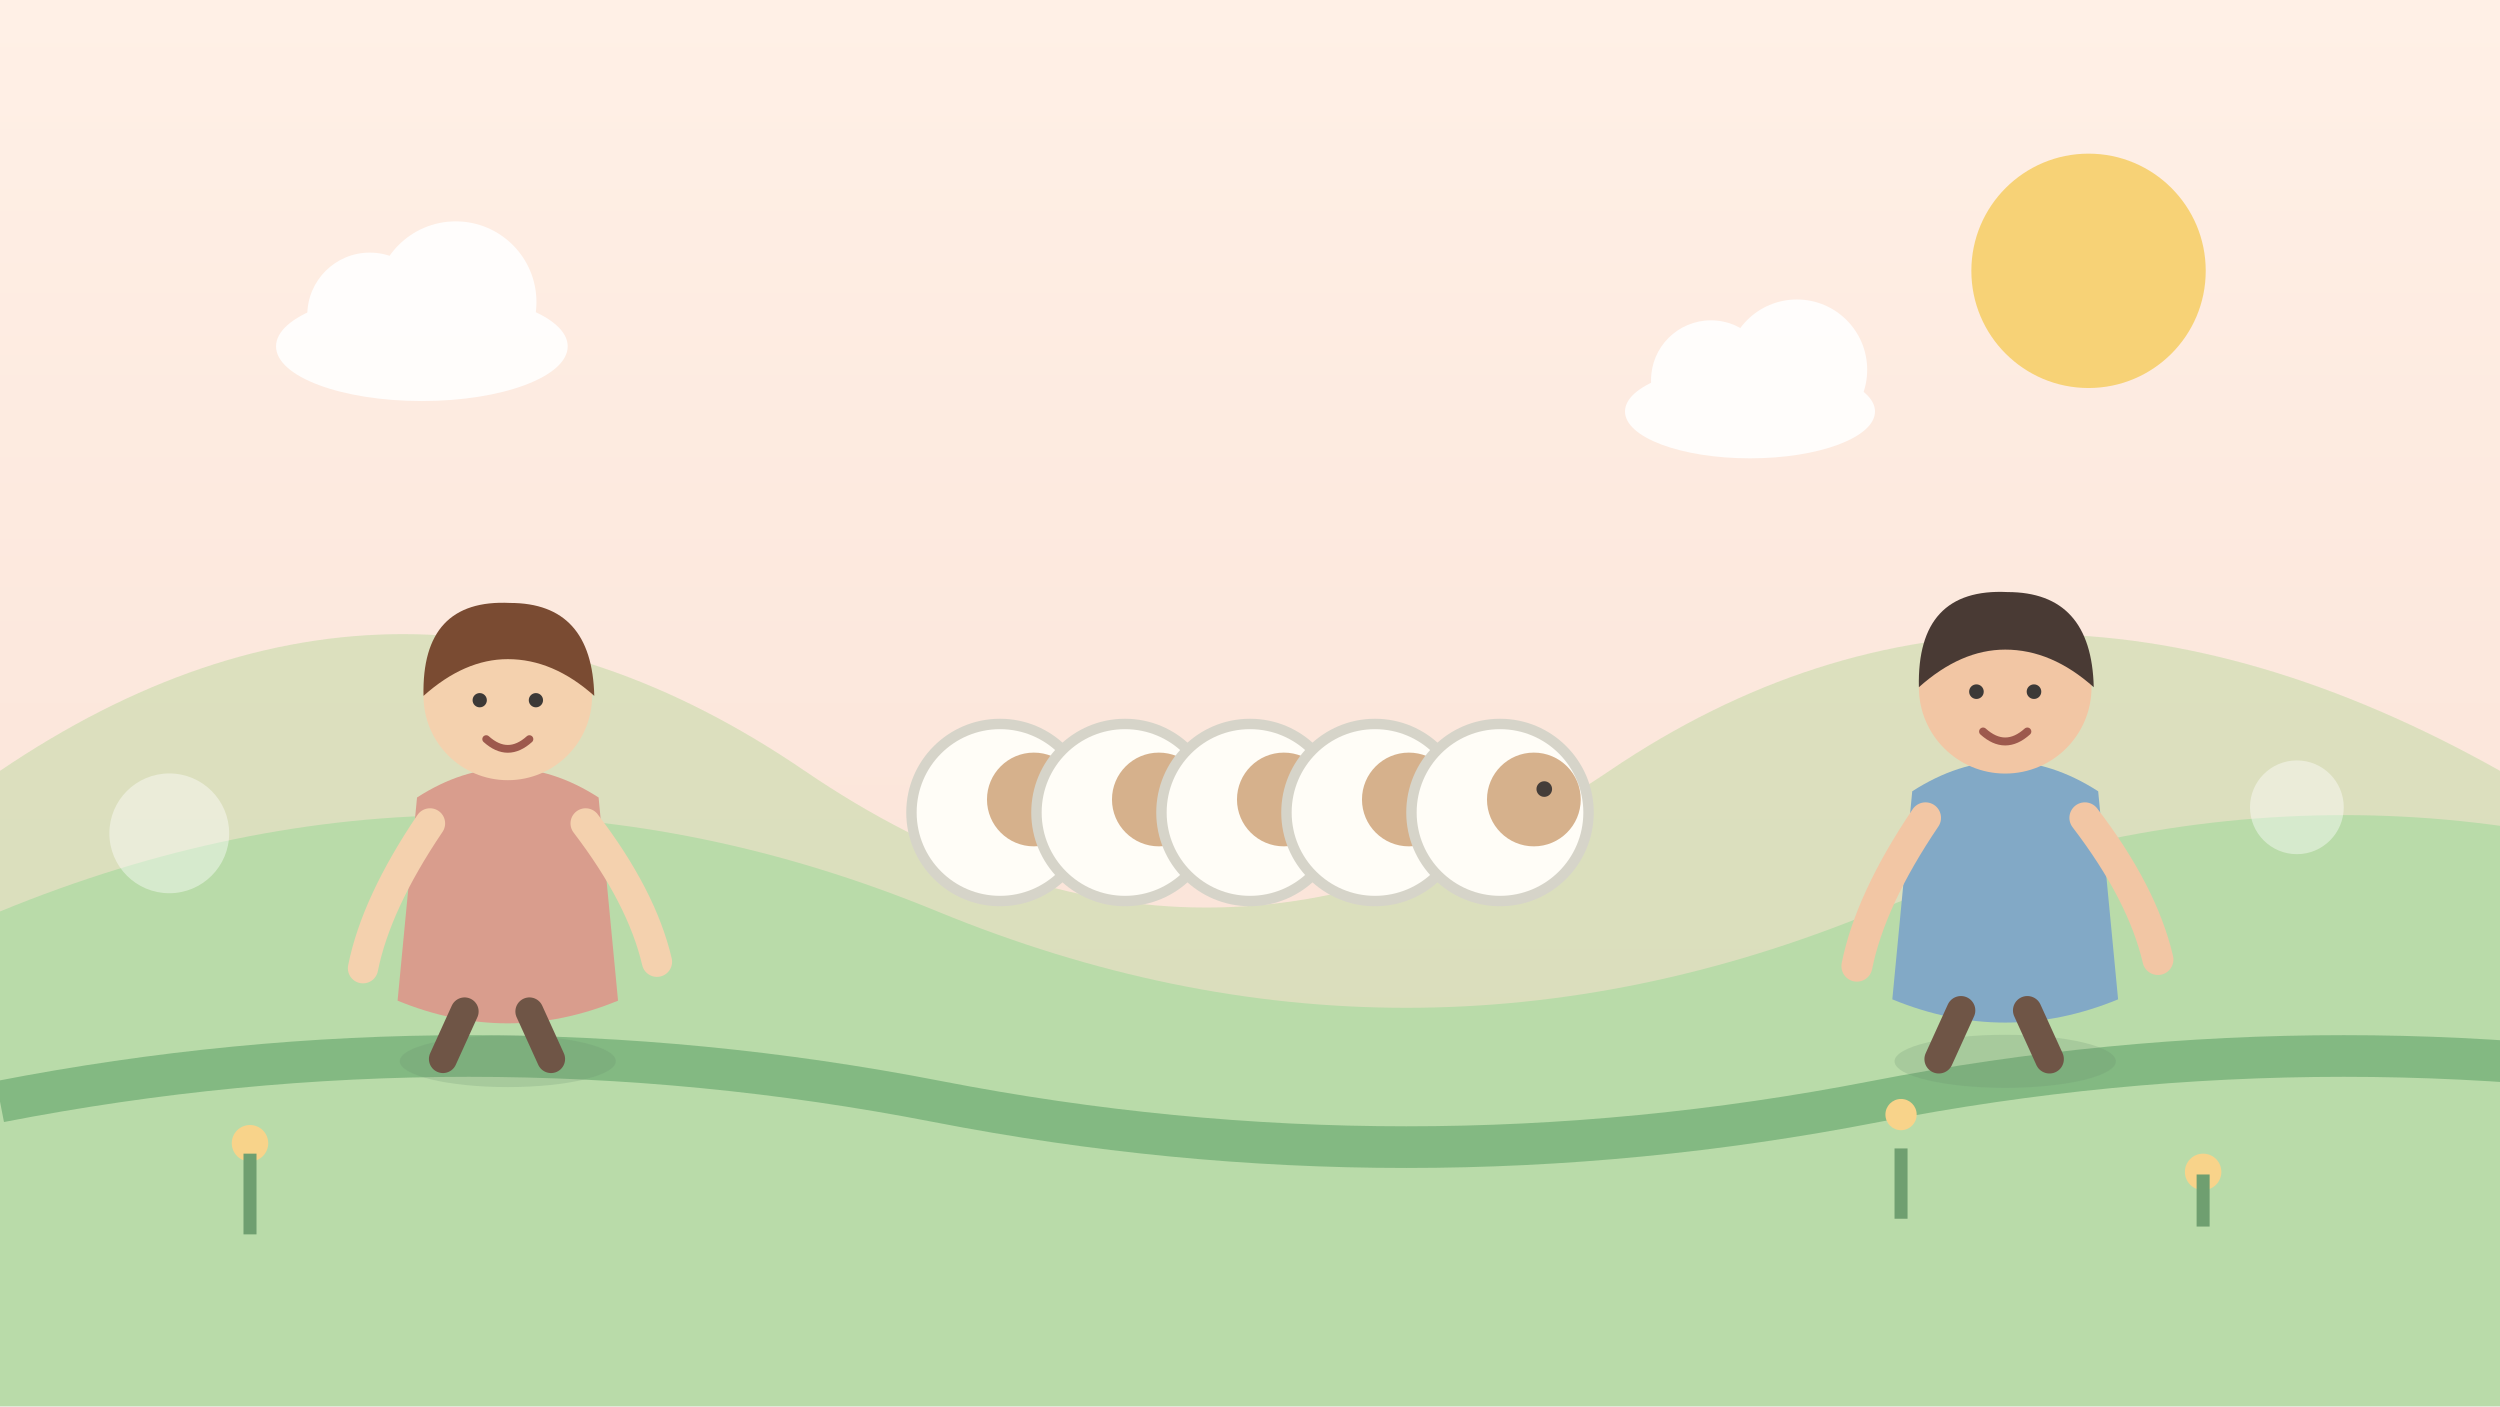
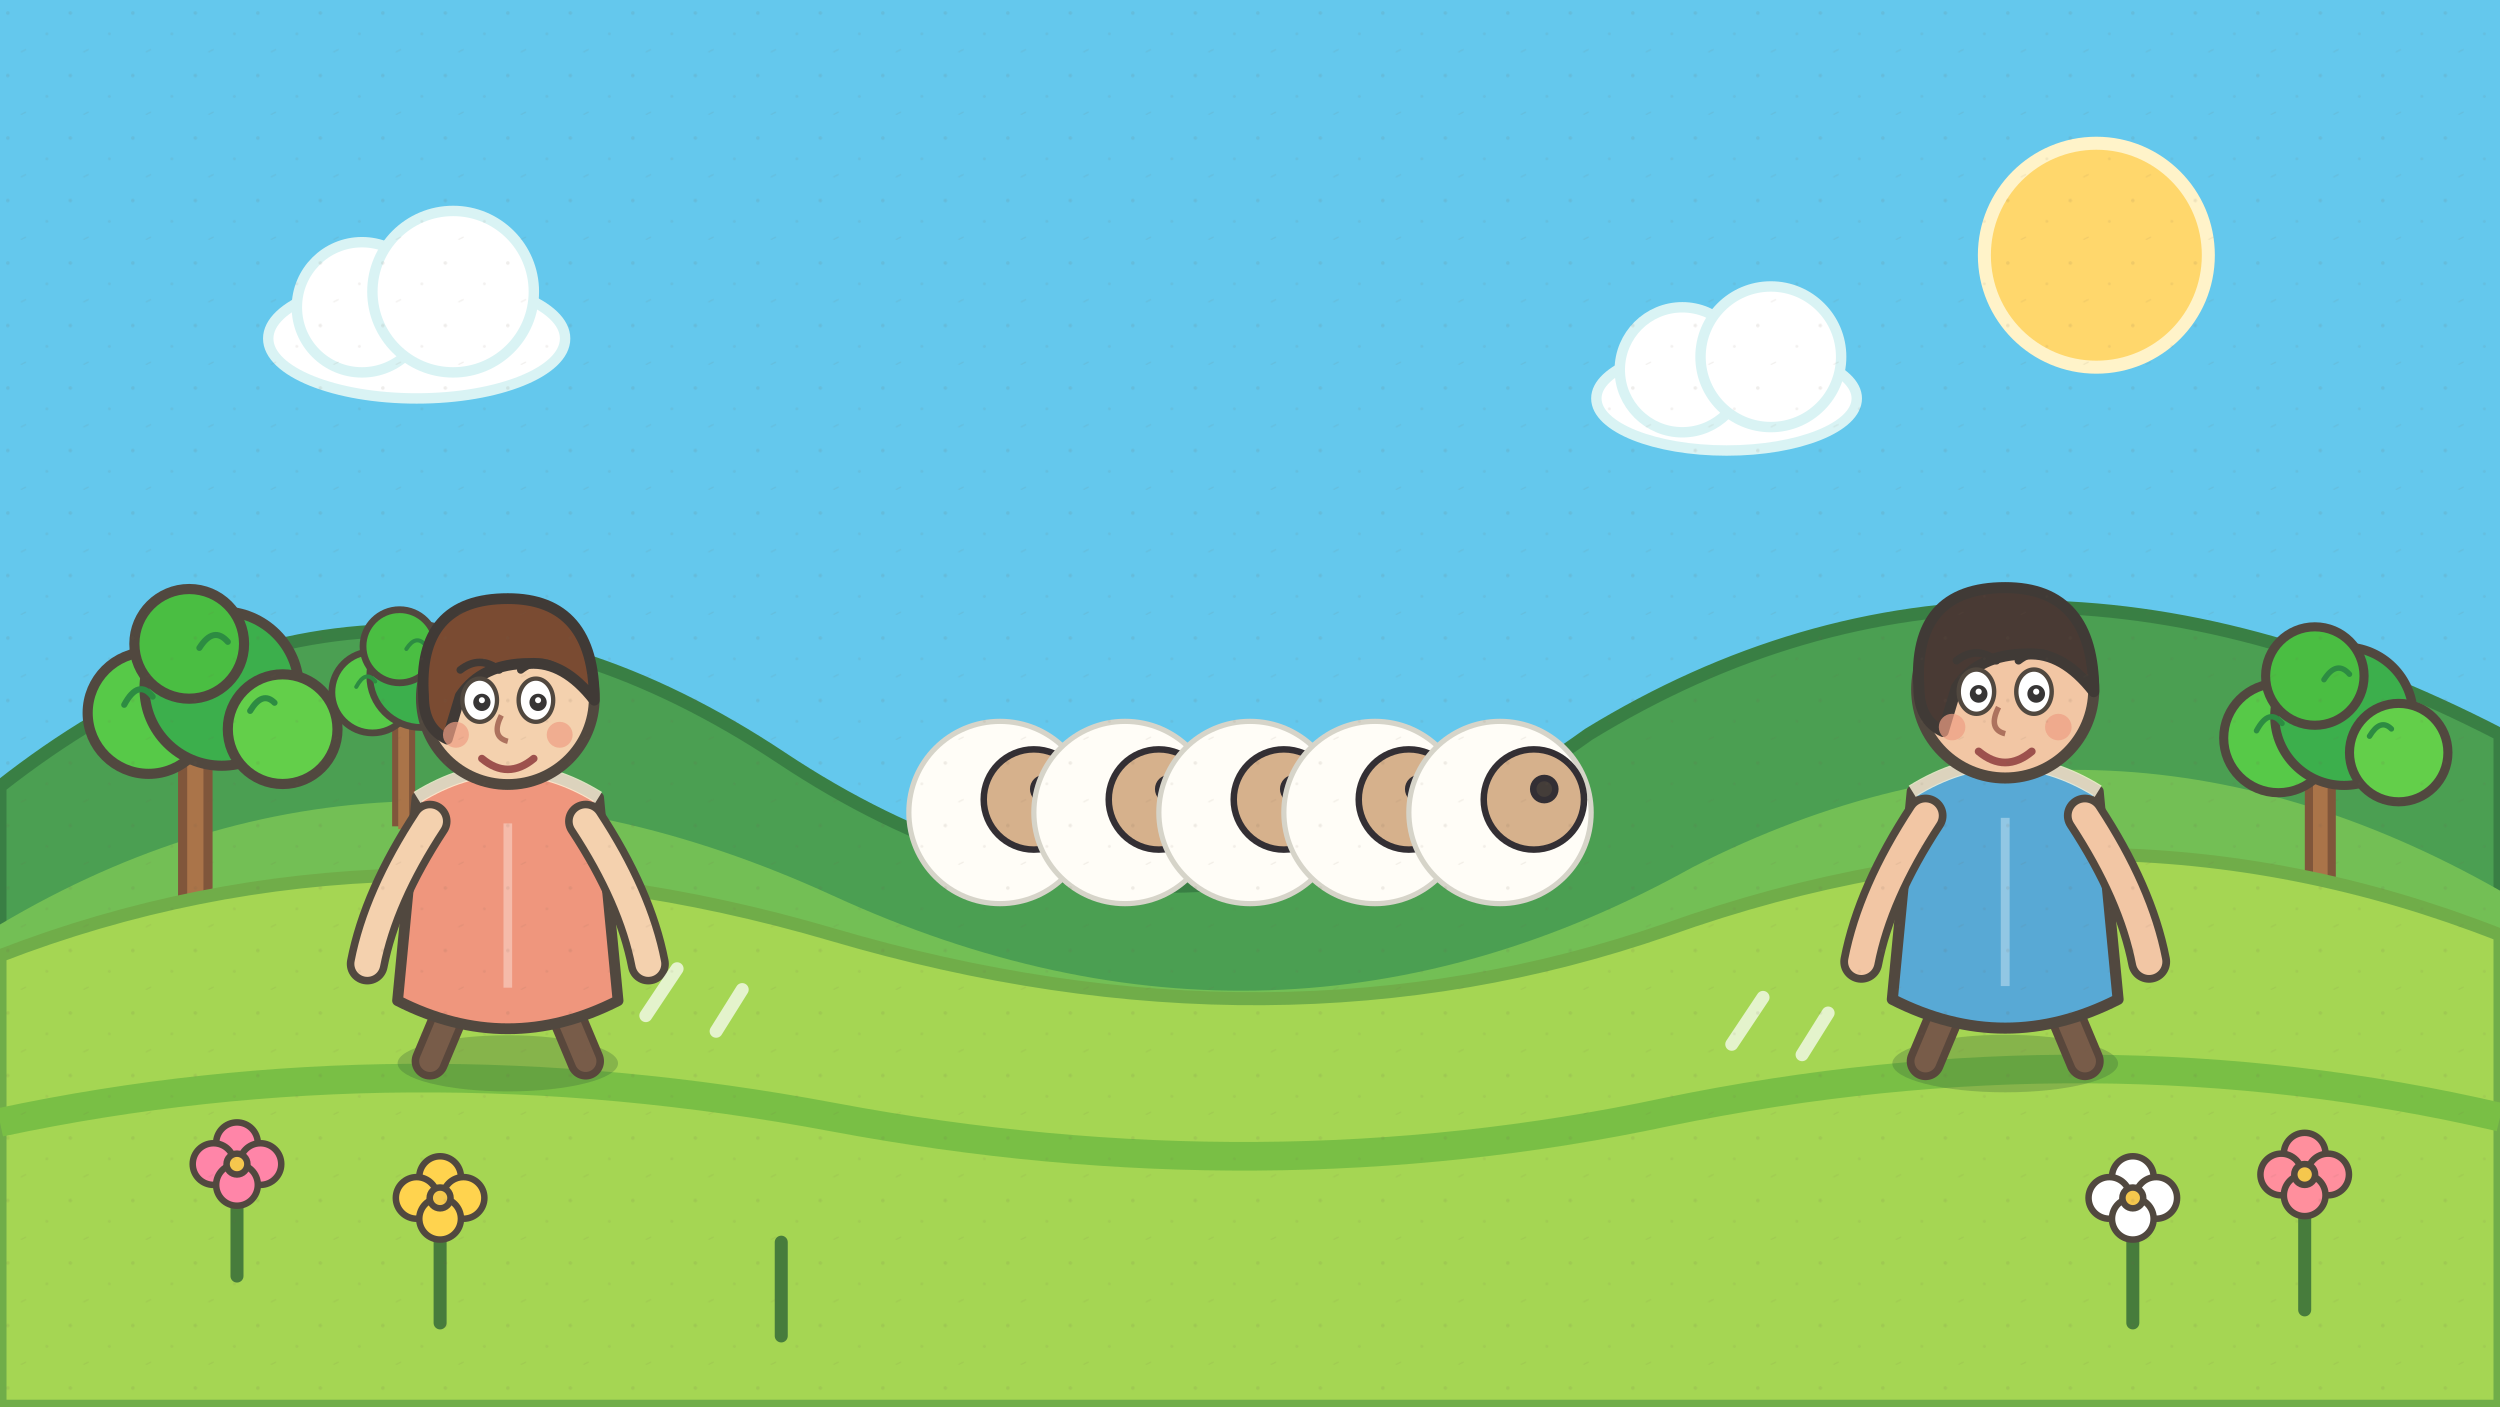
<svg xmlns="http://www.w3.org/2000/svg" viewBox="0 0 960 540">
  <defs>
-     <linearGradient id="sky" x2="0" y2="1">
-       <stop stop-color="#fff0e6" />
-       <stop offset="1" stop-color="#f9dfd3" />
-     </linearGradient>
+     <pattern id="paper" width="24" height="24" patternUnits="userSpaceOnUse">
+       <circle cx="3" cy="5" r=".7" fill="#6f5d4b" opacity=".22" />
+       <circle cx="18" cy="13" r=".55" fill="#6f5d4b" opacity=".18" />
+       <path d="M8 20l2-1" stroke="#6f5d4b" stroke-width=".5" opacity=".18" />
+     </pattern>
  </defs>
-   <rect width="960" height="540" fill="url(#sky)" />
-   <circle cx="802" cy="104" r="45" fill="#f7d276" />
-   <g fill="#fff" opacity=".88">
-     <ellipse cx="162" cy="133" rx="56" ry="21" />
-     <circle cx="142" cy="121" r="24" />
-     <circle cx="175" cy="116" r="31" />
-     <ellipse cx="672" cy="158" rx="48" ry="18" />
-     <circle cx="657" cy="146" r="23" />
-     <circle cx="690" cy="142" r="27" />
+   <rect width="960" height="540" fill="#64c8ed" />
+   <circle cx="805" cy="98" r="43" fill="#ffd76c" stroke="#fff3c9" stroke-width="5" />
+   <g fill="#fff" stroke="#d9f3f4" stroke-width="4">
+     <ellipse cx="160" cy="130" rx="57" ry="23" />
+     <circle cx="139" cy="118" r="25" />
+     <circle cx="174" cy="112" r="31" />
+     <ellipse cx="663" cy="153" rx="50" ry="20" />
+     <circle cx="646" cy="142" r="24" />
+     <circle cx="680" cy="137" r="27" />
  </g>
-   <path d="M0 296q155-105 309 0t309 0 342 0v137H0z" fill="#c6dbaa" opacity=".6" />
-   <path d="M0 350q180-74 360 0t360 0 360 0v190H0z" fill="#b9dba9" />
-   <path d="M0 423q180-35 360 0t360 0 360 0" fill="none" stroke="#83b982" stroke-width="16" />
-   <g>
-     <circle cx="384" cy="312" r="34" fill="#fffdf7" stroke="#d6d4c9" stroke-width="4" />
-     <circle cx="397" cy="307" r="18" fill="#d6b18c" />
-     <circle cx="401" cy="303" r="3" fill="#443d39" />
-     <circle cx="432" cy="312" r="34" fill="#fffdf7" stroke="#d6d4c9" stroke-width="4" />
-     <circle cx="445" cy="307" r="18" fill="#d6b18c" />
-     <circle cx="449" cy="303" r="3" fill="#443d39" />
-     <circle cx="480" cy="312" r="34" fill="#fffdf7" stroke="#d6d4c9" stroke-width="4" />
-     <circle cx="493" cy="307" r="18" fill="#d6b18c" />
-     <circle cx="497" cy="303" r="3" fill="#443d39" />
-     <circle cx="528" cy="312" r="34" fill="#fffdf7" stroke="#d6d4c9" stroke-width="4" />
-     <circle cx="541" cy="307" r="18" fill="#d6b18c" />
-     <circle cx="545" cy="303" r="3" fill="#443d39" />
-     <circle cx="576" cy="312" r="34" fill="#fffdf7" stroke="#d6d4c9" stroke-width="4" />
-     <circle cx="589" cy="307" r="18" fill="#d6b18c" />
-     <circle cx="593" cy="303" r="3" fill="#443d39" />
+   <path d="M0 302Q145 188 300 291T610 282Q770 184 960 282V423H0Z" fill="#4b9f52" stroke="#397f44" stroke-width="5" />
+   <path d="M0 355Q150 266 320 344T650 333Q805 254 960 342V446H0Z" fill="#73bf55" />
+   <g transform="translate(75 280) scale(0.78)" stroke="#51483f" stroke-width="5" stroke-linejoin="round">
+     <path d="M0 5v86" stroke="#80563b" stroke-width="17" />
+     <path d="M0 6v87" stroke="#aa7449" stroke-width="8" />
+     <circle cx="-23" cy="-8" r="30" fill="#57c948" />
+     <circle cx="13" cy="-20" r="38" fill="#3caf4c" />
+     <circle cx="43" cy="0" r="27" fill="#63cf4a" />
+     <circle cx="-3" cy="-42" r="27" fill="#4abe42" />
+     <path d="M-35-12q7-13 14-4m23-24q7-11 14-3m11 34q6-10 12-4" fill="none" stroke="#2d8c42" stroke-width="3" stroke-linecap="round" />
+   </g>
+   <g transform="translate(891 289) scale(0.7)" stroke="#51483f" stroke-width="5" stroke-linejoin="round">
+     <path d="M0 5v86" stroke="#80563b" stroke-width="17" />
+     <path d="M0 6v87" stroke="#aa7449" stroke-width="8" />
+     <circle cx="-23" cy="-8" r="30" fill="#57c948" />
+     <circle cx="13" cy="-20" r="38" fill="#3caf4c" />
+     <circle cx="43" cy="0" r="27" fill="#63cf4a" />
+     <circle cx="-3" cy="-42" r="27" fill="#4abe42" />
+     <path d="M-35-12q7-13 14-4m23-24q7-11 14-3m11 34q6-10 12-4" fill="none" stroke="#2d8c42" stroke-width="3" stroke-linecap="round" />
+   </g>
+   <g transform="translate(155 270) scale(0.52)" stroke="#51483f" stroke-width="5" stroke-linejoin="round">
+     <path d="M0 5v86" stroke="#80563b" stroke-width="17" />
+     <path d="M0 6v87" stroke="#aa7449" stroke-width="8" />
+     <circle cx="-23" cy="-8" r="30" fill="#57c948" />
+     <circle cx="13" cy="-20" r="38" fill="#3caf4c" />
+     <circle cx="43" cy="0" r="27" fill="#63cf4a" />
+     <circle cx="-3" cy="-42" r="27" fill="#4abe42" />
+     <path d="M-35-12q7-13 14-4m23-24q7-11 14-3m11 34q6-10 12-4" fill="none" stroke="#2d8c42" stroke-width="3" stroke-linecap="round" />
+   </g>
+   <path d="M0 367Q150 309 320 359T640 357Q805 298 960 359V540H0Z" fill="#a5d653" stroke="#70ad49" stroke-width="5" />
+   <path d="M0 431Q155 398 320 429T640 427Q805 393 960 429" fill="none" stroke="#79bf45" stroke-width="11" />
+   <g stroke="#332f34" stroke-width="5" stroke-linejoin="round" paint-order="stroke fill">
+     <g>
+       <circle cx="384" cy="312" r="34" fill="#fffdf7" stroke="#d6d4c9" stroke-width="4" />
+       <circle cx="397" cy="307" r="18" fill="#d6b18c" />
+       <circle cx="401" cy="303" r="3" fill="#443d39" />
+       <circle cx="432" cy="312" r="34" fill="#fffdf7" stroke="#d6d4c9" stroke-width="4" />
+       <circle cx="445" cy="307" r="18" fill="#d6b18c" />
+       <circle cx="449" cy="303" r="3" fill="#443d39" />
+       <circle cx="480" cy="312" r="34" fill="#fffdf7" stroke="#d6d4c9" stroke-width="4" />
+       <circle cx="493" cy="307" r="18" fill="#d6b18c" />
+       <circle cx="497" cy="303" r="3" fill="#443d39" />
+       <circle cx="528" cy="312" r="34" fill="#fffdf7" stroke="#d6d4c9" stroke-width="4" />
+       <circle cx="541" cy="307" r="18" fill="#d6b18c" />
+       <circle cx="545" cy="303" r="3" fill="#443d39" />
+       <circle cx="576" cy="312" r="34" fill="#fffdf7" stroke="#d6d4c9" stroke-width="4" />
+       <circle cx="589" cy="307" r="18" fill="#d6b18c" />
+       <circle cx="593" cy="303" r="3" fill="#443d39" />
+     </g>
  </g>
  <g transform="translate(195 405) scale(0.83)">
-     <ellipse cx="0" cy="3" rx="50" ry="12" fill="#698f6f" opacity=".22" />
-     <path d="M-42-119 Q0-146 42-119 L51-25 Q0-4-51-25Z" fill="#d99d8d" />
-     <path d="M-36-107 Q-61-70-67-40 M36-107 Q62-73 69-43" fill="none" stroke="#f4d1ae" stroke-width="14" stroke-linecap="round" />
-     <path d="M-20-20l-10 22m40-22 10 22" fill="none" stroke="#6f5546" stroke-width="13" stroke-linecap="round" />
-     <circle cx="0" cy="-166" r="39" fill="#f4d1ae" />
-     <path d="M-39-166Q-40-211 1-209q38 0 39 43-19-17-40-17-20 0-39 17" fill="#7a4b32" />
-     <circle cx="-13" cy="-164" r="3.3" fill="#3c3937" />
-     <circle cx="13" cy="-164" r="3.3" fill="#3c3937" />
-     <path d="M-10-146q10 9 20 0" fill="none" stroke="#9d594d" stroke-width="3.6" stroke-linecap="round" />
+     <ellipse cx="0" cy="4" rx="51" ry="13" fill="#365d36" opacity=".28" />
+     <path d="M-23-28l-13 31m59-31L36 3" fill="none" stroke="#59473c" stroke-width="17" stroke-linecap="round" />
+     <path d="M-23-28l-13 31m59-31L36 3" fill="none" stroke="#785c49" stroke-width="10" stroke-linecap="round" />
+     <path d="M-42-119Q0-145 42-119L51-25Q0 1-51-25Z" fill="#ef967d" stroke="#51483f" stroke-width="5" stroke-linejoin="round" />
+     <path d="M-36-108Q-59-73-65-42M36-108Q59-73 65-42" fill="none" stroke="#51483f" stroke-width="19" stroke-linecap="round" />
+     <path d="M-36-108Q-59-73-65-42M36-108Q59-73 65-42" fill="none" stroke="#f4d1ae" stroke-width="12" stroke-linecap="round" />
+     <path d="M-42-119Q0-145 42-119" fill="none" stroke="#fff6dc" stroke-width="6" opacity=".8" />
+     <circle cx="0" cy="-165" r="40" fill="#f4d1ae" stroke="#51483f" stroke-width="5" />
+     <path d="M-39-166Q-42-211 0-211Q40-211 40-164Q26-182 10-181Q-12-181-22-166L-28-146Q-39-151-39-166Z" fill="#7a4b32" stroke="#403a36" stroke-width="5" stroke-linejoin="round" />
+     <ellipse cx="-13" cy="-164" rx="8" ry="10" fill="#fff" stroke="#51483f" stroke-width="2" />
+     <ellipse cx="13" cy="-164" rx="8" ry="10" fill="#fff" stroke="#51483f" stroke-width="2" />
+     <circle cx="-12" cy="-163" r="4" fill="#373535" />
+     <circle cx="14" cy="-163" r="4" fill="#373535" />
+     <circle cx="-12" cy="-164" r="1.4" fill="#fff" />
+     <circle cx="14" cy="-164" r="1.4" fill="#fff" />
+     <path d="M-22-178q9-7 18 0m10 0q9-7 18 0" fill="none" stroke="#403a36" stroke-width="3.5" stroke-linecap="round" />
+     <path d="M-3-157q-5 10 3 12" fill="none" stroke="#ad725e" stroke-width="2.5" />
+     <circle cx="-24" cy="-148" r="6" fill="#ee9e83" opacity=".7" />
+     <circle cx="24" cy="-148" r="6" fill="#ee9e83" opacity=".7" />
+     <path d="M-12-137Q0-127 12-137" fill="none" stroke="#9d514d" stroke-width="3.5" stroke-linecap="round" />
+     <path d="M0-107v76" stroke="#fff" stroke-width="4" opacity=".35" />
  </g>
  <g transform="translate(770 405) scale(0.85)">
-     <ellipse cx="0" cy="3" rx="50" ry="12" fill="#698f6f" opacity=".22" />
-     <path d="M-42-119 Q0-146 42-119 L51-25 Q0-4-51-25Z" fill="#82a9c6" />
-     <path d="M-36-107 Q-61-70-67-40 M36-107 Q62-73 69-43" fill="none" stroke="#f2c6a4" stroke-width="14" stroke-linecap="round" />
-     <path d="M-20-20l-10 22m40-22 10 22" fill="none" stroke="#6f5546" stroke-width="13" stroke-linecap="round" />
-     <circle cx="0" cy="-166" r="39" fill="#f2c6a4" />
-     <path d="M-39-166Q-40-211 1-209q38 0 39 43-19-17-40-17-20 0-39 17" fill="#493a34" />
-     <circle cx="-13" cy="-164" r="3.3" fill="#3c3937" />
-     <circle cx="13" cy="-164" r="3.3" fill="#3c3937" />
-     <path d="M-10-146q10 9 20 0" fill="none" stroke="#9d594d" stroke-width="3.6" stroke-linecap="round" />
+     <ellipse cx="0" cy="4" rx="51" ry="13" fill="#365d36" opacity=".28" />
+     <path d="M-23-28l-13 31m59-31L36 3" fill="none" stroke="#59473c" stroke-width="17" stroke-linecap="round" />
+     <path d="M-23-28l-13 31m59-31L36 3" fill="none" stroke="#785c49" stroke-width="10" stroke-linecap="round" />
+     <path d="M-42-119Q0-145 42-119L51-25Q0 1-51-25Z" fill="#58a9d5" stroke="#51483f" stroke-width="5" stroke-linejoin="round" />
+     <path d="M-36-108Q-59-73-65-42M36-108Q59-73 65-42" fill="none" stroke="#51483f" stroke-width="19" stroke-linecap="round" />
+     <path d="M-36-108Q-59-73-65-42M36-108Q59-73 65-42" fill="none" stroke="#f2c6a4" stroke-width="12" stroke-linecap="round" />
+     <path d="M-42-119Q0-145 42-119" fill="none" stroke="#fff6dc" stroke-width="6" opacity=".8" />
+     <circle cx="0" cy="-165" r="40" fill="#f2c6a4" stroke="#51483f" stroke-width="5" />
+     <path d="M-39-166Q-42-211 0-211Q40-211 40-164Q26-182 10-181Q-12-181-22-166L-28-146Q-39-151-39-166Z" fill="#493a34" stroke="#403a36" stroke-width="5" stroke-linejoin="round" />
+     <ellipse cx="-13" cy="-164" rx="8" ry="10" fill="#fff" stroke="#51483f" stroke-width="2" />
+     <ellipse cx="13" cy="-164" rx="8" ry="10" fill="#fff" stroke="#51483f" stroke-width="2" />
+     <circle cx="-12" cy="-163" r="4" fill="#373535" />
+     <circle cx="14" cy="-163" r="4" fill="#373535" />
+     <circle cx="-12" cy="-164" r="1.4" fill="#fff" />
+     <circle cx="14" cy="-164" r="1.4" fill="#fff" />
+     <path d="M-22-178q9-7 18 0m10 0q9-7 18 0" fill="none" stroke="#403a36" stroke-width="3.5" stroke-linecap="round" />
+     <path d="M-3-157q-5 10 3 12" fill="none" stroke="#ad725e" stroke-width="2.5" />
+     <circle cx="-24" cy="-148" r="6" fill="#ee9e83" opacity=".7" />
+     <circle cx="24" cy="-148" r="6" fill="#ee9e83" opacity=".7" />
+     <path d="M-12-137Q0-127 12-137" fill="none" stroke="#9d514d" stroke-width="3.5" stroke-linecap="round" />
+     <path d="M0-107v76" stroke="#fff" stroke-width="4" opacity=".35" />
  </g>
-   <g fill="#f8d38a">
-     <circle cx="96" cy="439" r="7" />
-     <circle cx="846" cy="450" r="7" />
-     <circle cx="730" cy="428" r="6" />
+   <g stroke="#477c3c" stroke-width="5" stroke-linecap="round">
+     <path d="M91 490v-43m78 61v-48m650 48v-49m66 44v-37m-585 47v-36" />
  </g>
-   <g stroke="#6f9f70" stroke-width="5">
-     <path d="M96 474v-31m750 28v-20m-116 17v-27" />
+   <g stroke="#51483f" stroke-width="2.5">
+     <g fill="#ff85a8">
+       <circle cx="91" cy="439" r="8" />
+       <circle cx="82" cy="447" r="8" />
+       <circle cx="100" cy="447" r="8" />
+       <circle cx="91" cy="455" r="8" />
+     </g>
+     <g fill="#ffd34e">
+       <circle cx="169" cy="452" r="8" />
+       <circle cx="160" cy="460" r="8" />
+       <circle cx="178" cy="460" r="8" />
+       <circle cx="169" cy="468" r="8" />
+     </g>
+     <g fill="#fff">
+       <circle cx="819" cy="452" r="8" />
+       <circle cx="810" cy="460" r="8" />
+       <circle cx="828" cy="460" r="8" />
+       <circle cx="819" cy="468" r="8" />
+     </g>
+     <g fill="#ff8f9d">
+       <circle cx="885" cy="443" r="8" />
+       <circle cx="876" cy="451" r="8" />
+       <circle cx="894" cy="451" r="8" />
+       <circle cx="885" cy="459" r="8" />
+     </g>
+     <circle cx="91" cy="447" r="4" fill="#f5c74d" />
+     <circle cx="169" cy="460" r="4" fill="#f5c74d" />
+     <circle cx="819" cy="460" r="4" fill="#f5c74d" />
+     <circle cx="885" cy="451" r="4" fill="#f5c74d" />
  </g>
-   <g fill="#fff" opacity=".42">
-     <circle cx="65" cy="320" r="23" />
-     <circle cx="882" cy="310" r="18" />
+   <g fill="none" stroke="#fff" stroke-width="5" stroke-linecap="round" opacity=".7">
+     <path d="M248 390l12-18m15 24 10-16m380 21 12-18m15 22 10-16" />
  </g>
+   <rect width="960" height="540" fill="url(#paper)" opacity=".48" pointer-events="none" />
</svg>
